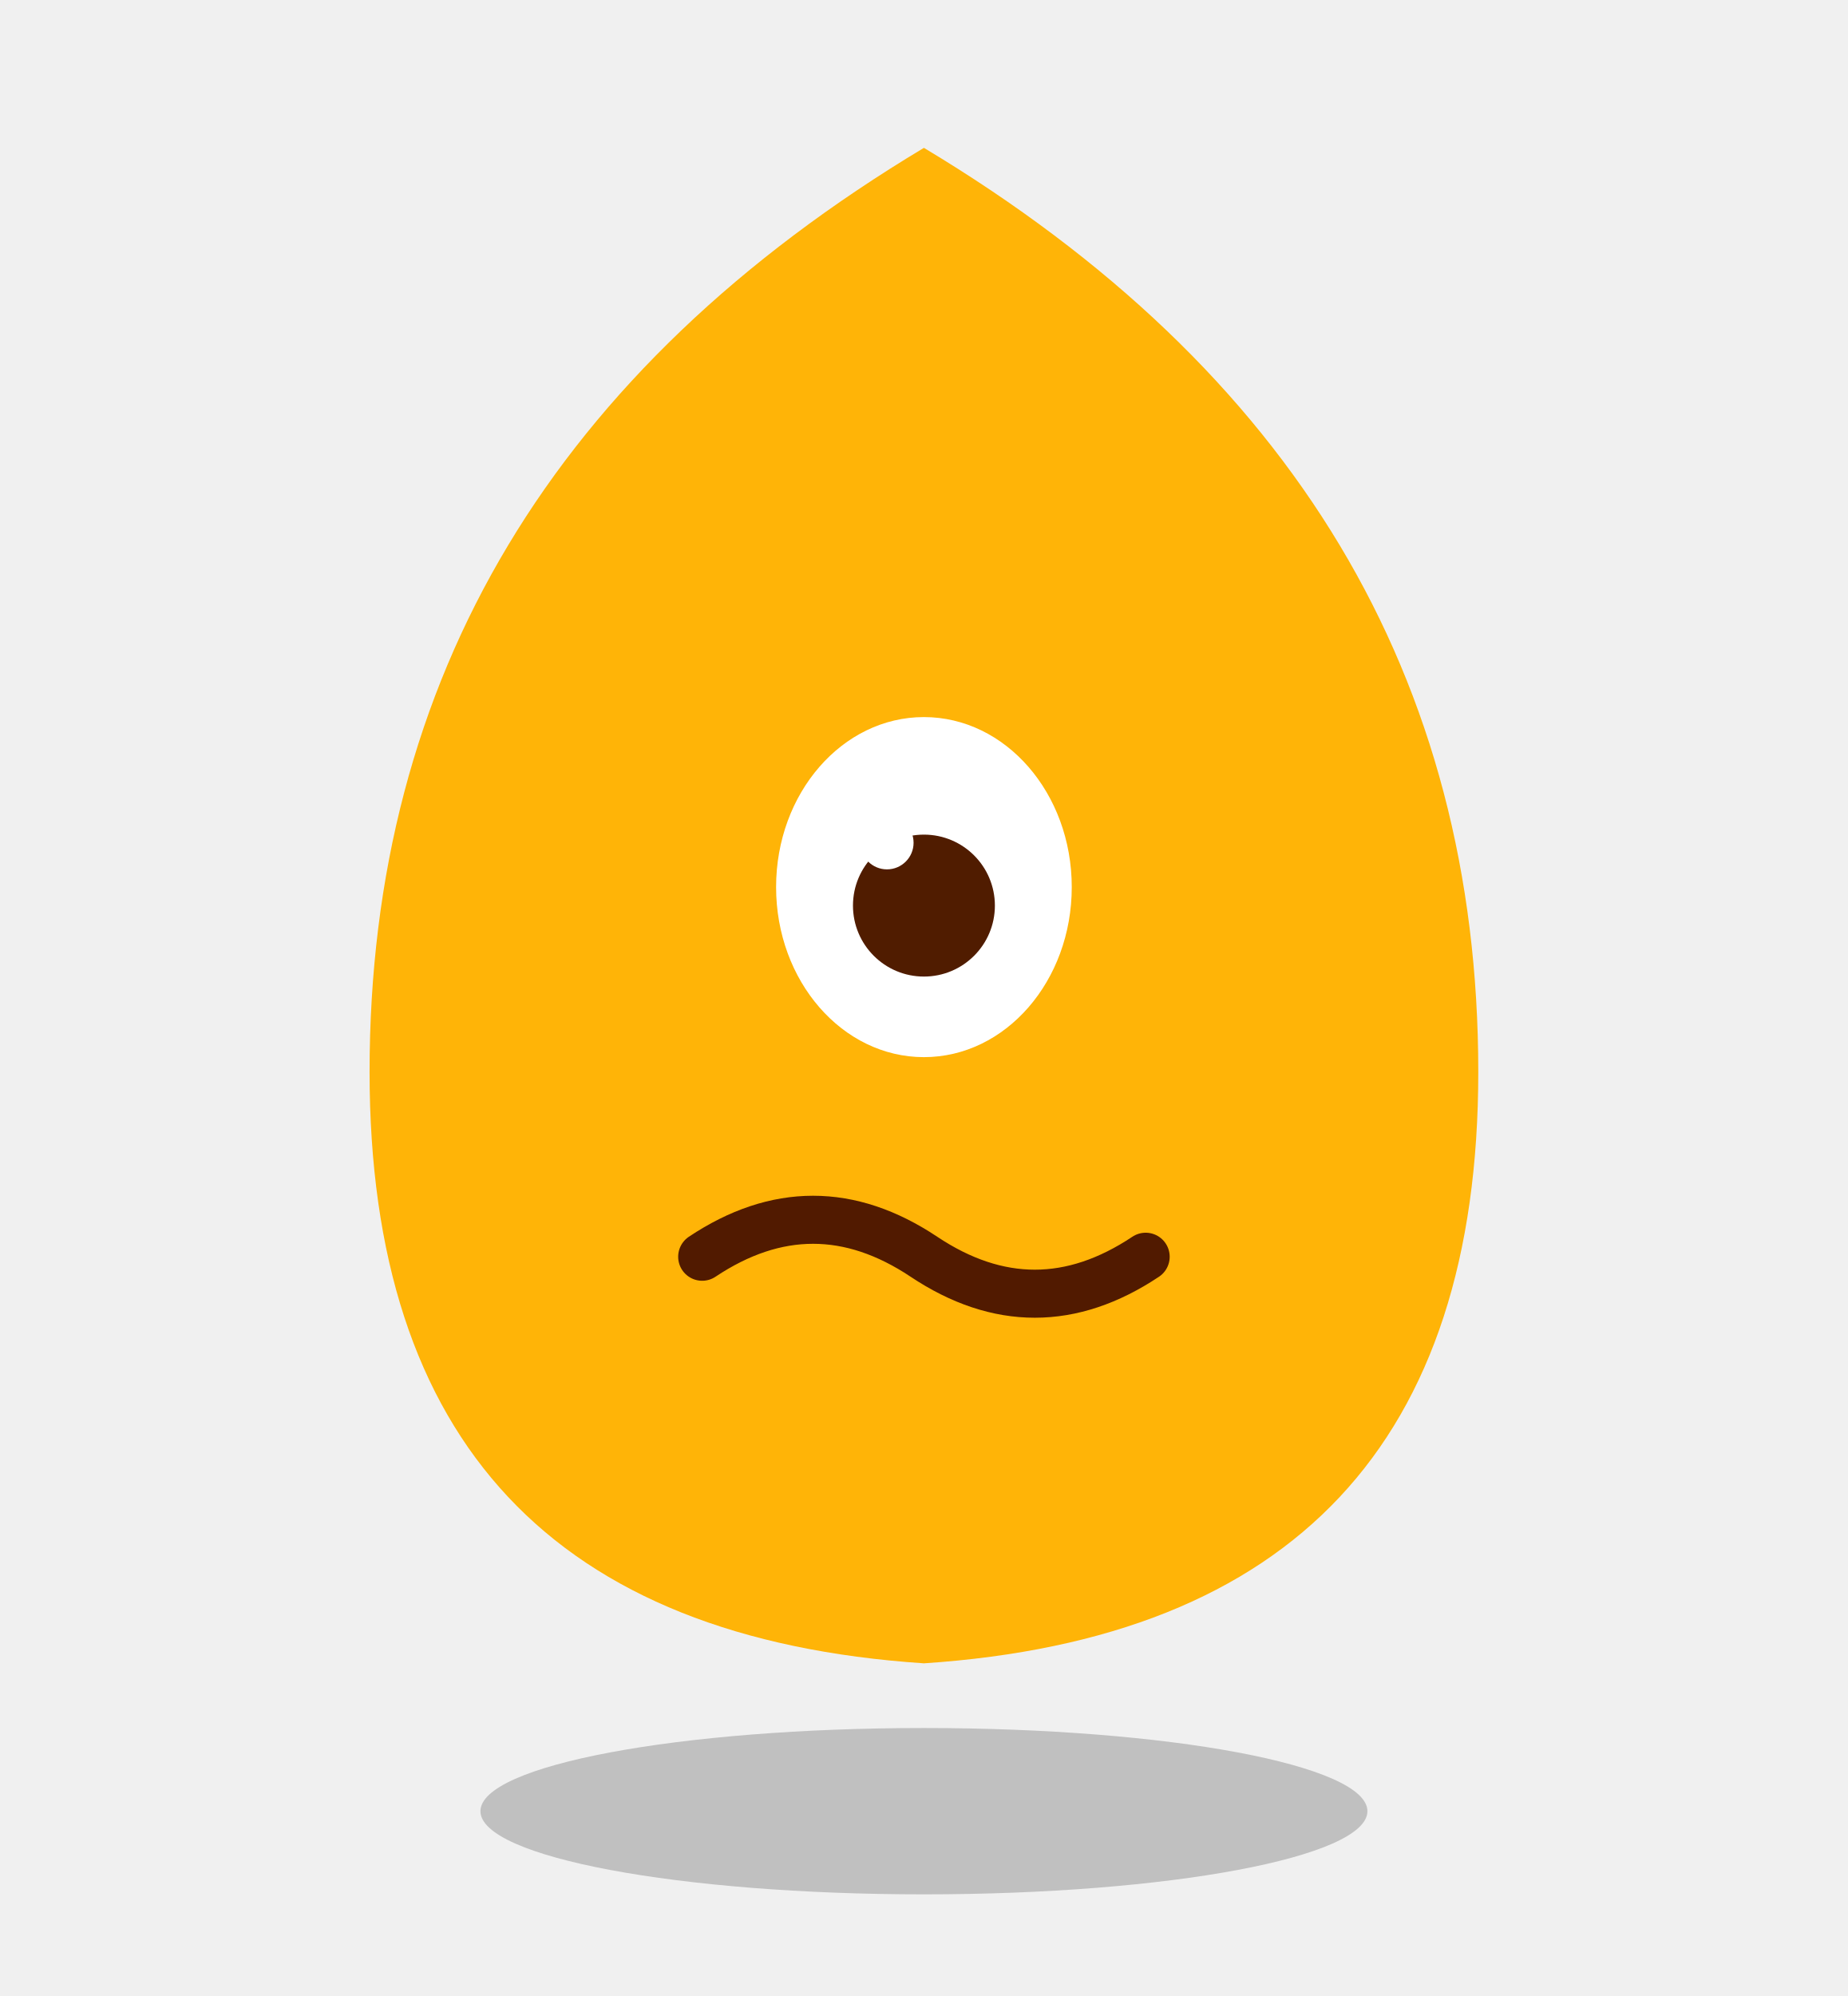
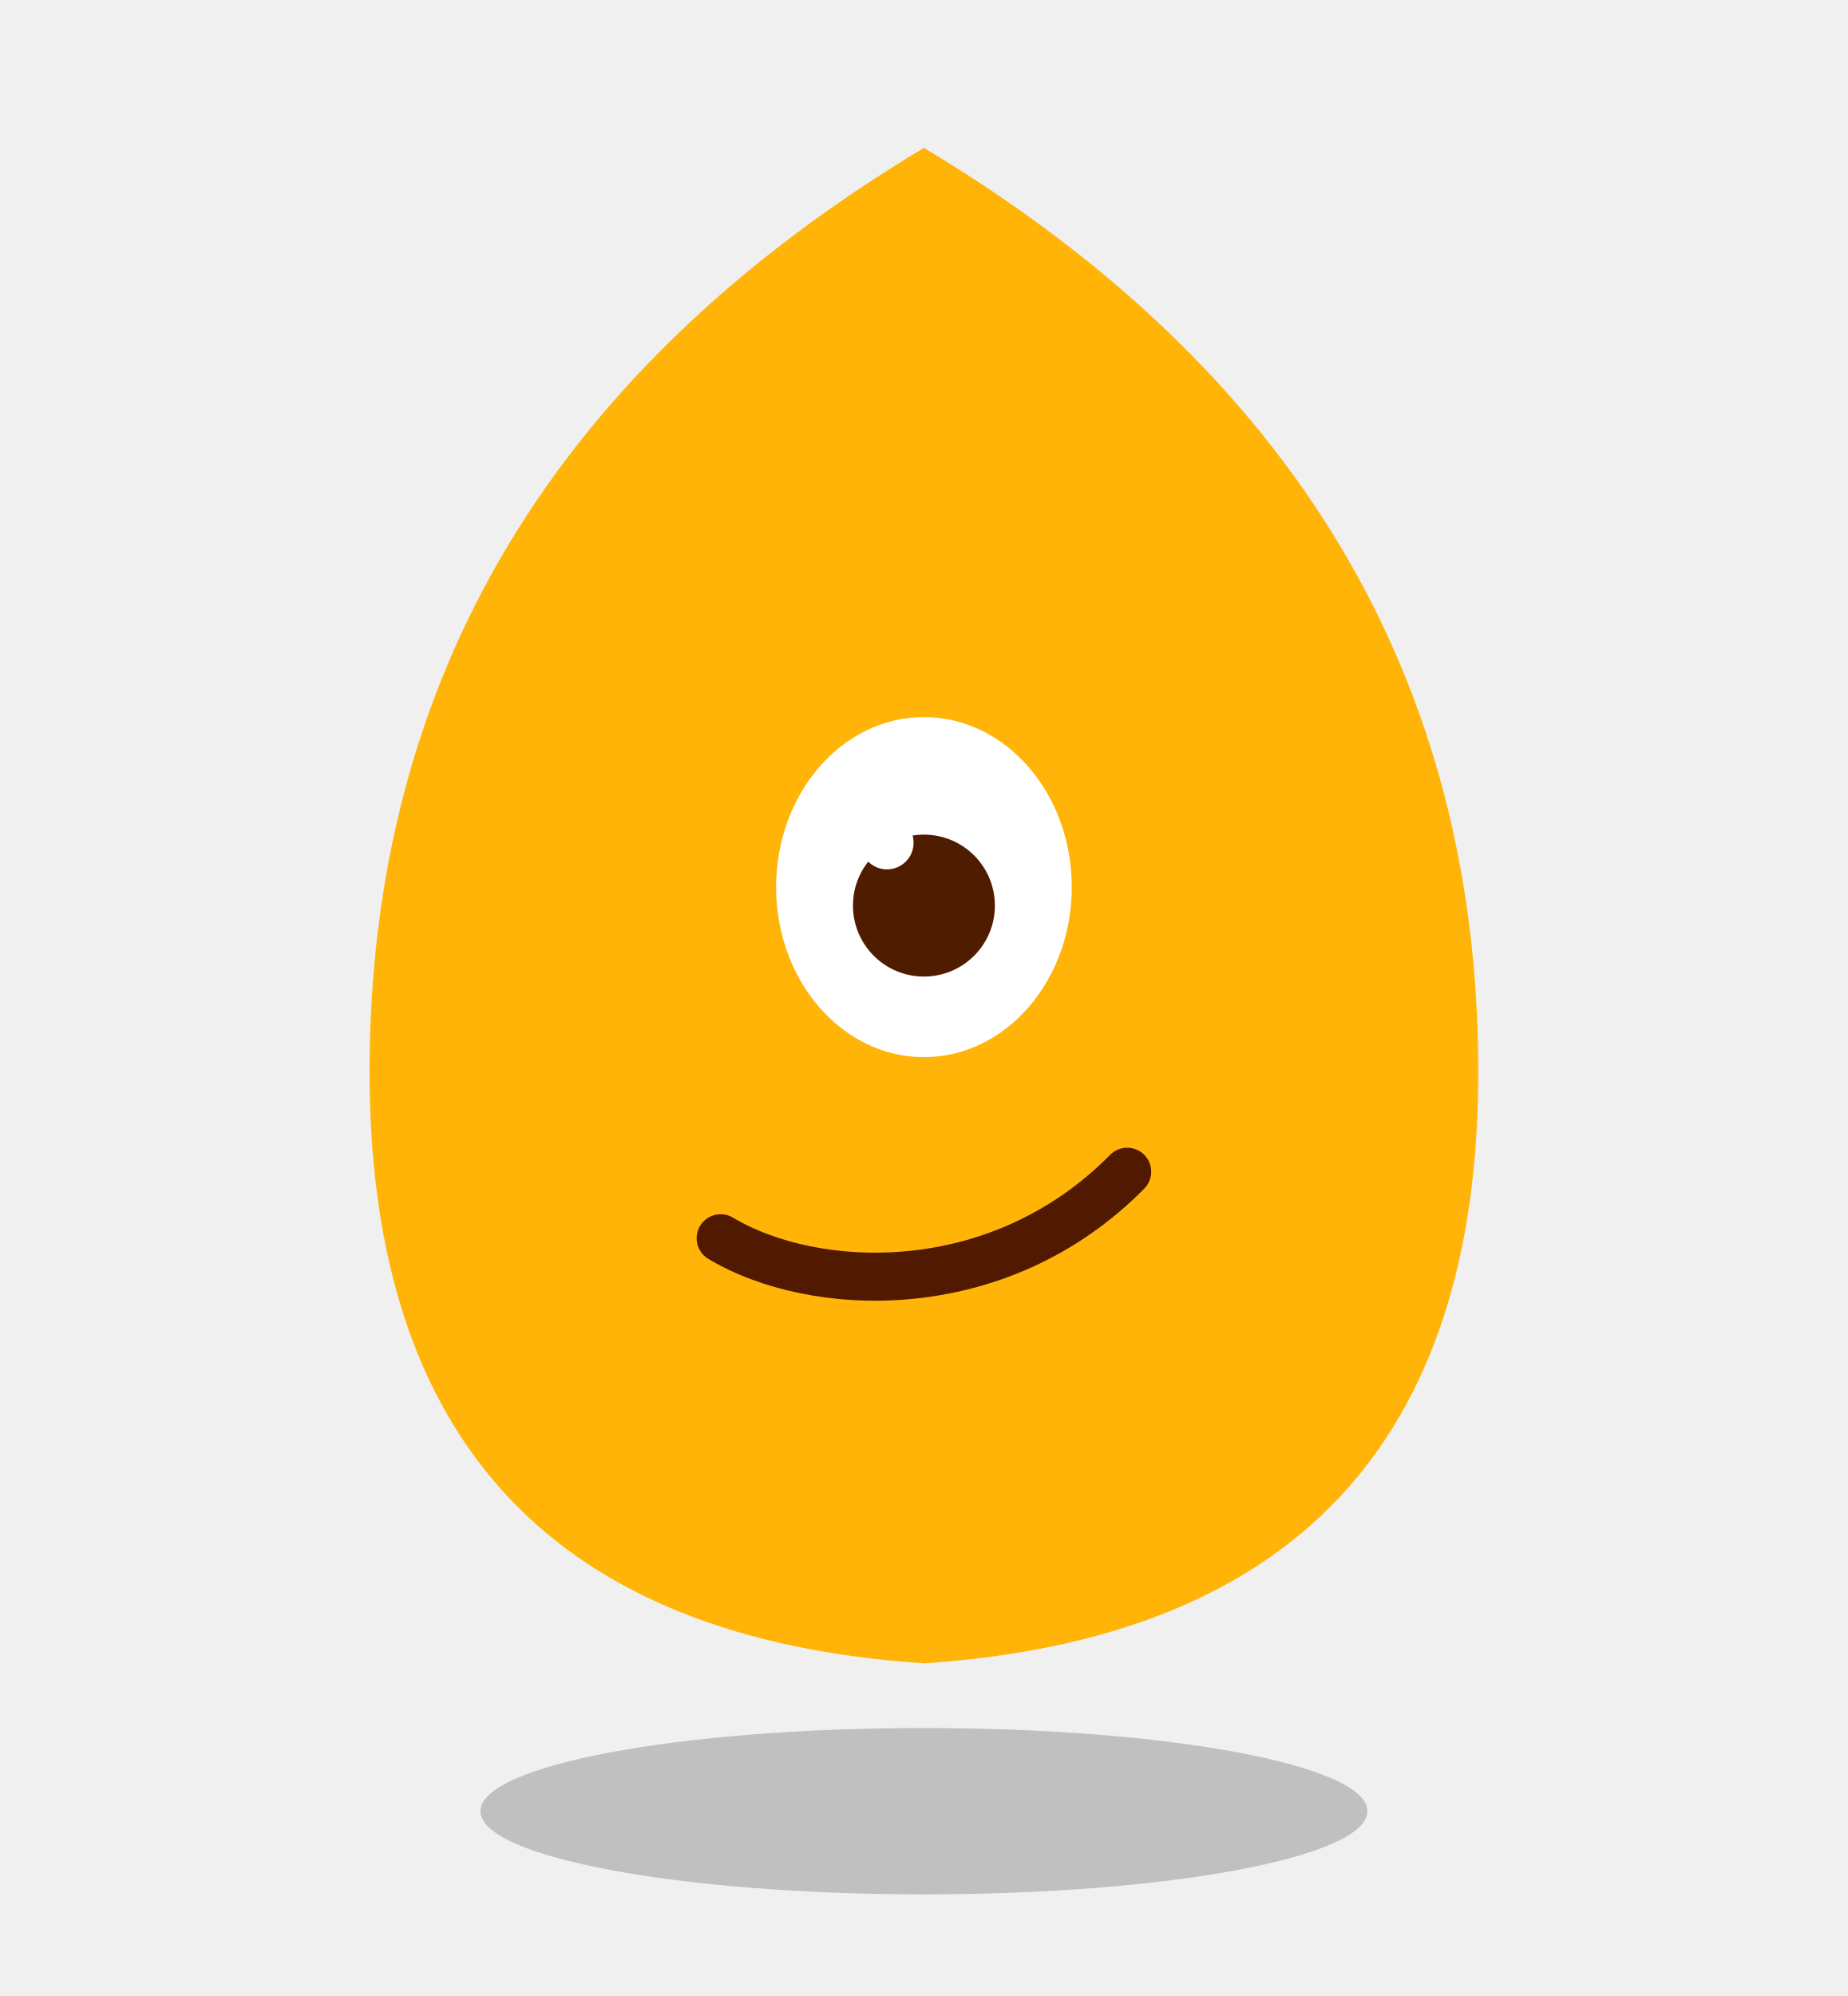
<svg xmlns="http://www.w3.org/2000/svg" viewBox="10 8 100 108" width="100" height="108">
  <ellipse cx="60" cy="106" rx="24" ry="4.5" fill="#000" opacity="0.2" />
  <path fill="#ffb407" d="M60 16 Q90 34 90 66 Q90 96 60 98 Q30 96 30 66 Q30 34 60 16 Z">
    <animate attributeName="d" dur="4.4s" repeatCount="indefinite" values="M60 16 Q90 34 90 66 Q90 96 60 98 Q30 96 30 66 Q30 34 60 16 Z;M50 20 Q92 30 88 66 Q92 98 60 96 Q28 98 32 66 Q26 36 50 20 Z;M70 20 Q94 36 90 66 Q88 98 60 96 Q32 98 32 66 Q30 30 70 20 Z;M60 16 Q90 34 90 66 Q90 96 60 98 Q30 96 30 66 Q30 34 60 16 Z" />
  </path>
  <ellipse cx="60" cy="56" rx="8" ry="9.2" fill="#fff">
    <animate attributeName="ry" dur="4.4s" keyTimes="0;0.92;0.95;1" repeatCount="indefinite" values="9.2;9.2;0.8;9.2" />
  </ellipse>
  <circle cx="60" cy="57" r="3.84" fill="#501c00" />
  <circle cx="58" cy="53.6" r="1.44" fill="#fff" />
-   <path d="M48 76 Q54 72 60 76 Q66 80 72 76" fill="none" stroke="#511a00" stroke-linecap="round" stroke-width="2.6" />
+   <path d="M49 75 C54 78 64 78.5 71 71.4" fill="none" stroke="#511a00" stroke-linecap="round" stroke-width="2.6" />
</svg>
